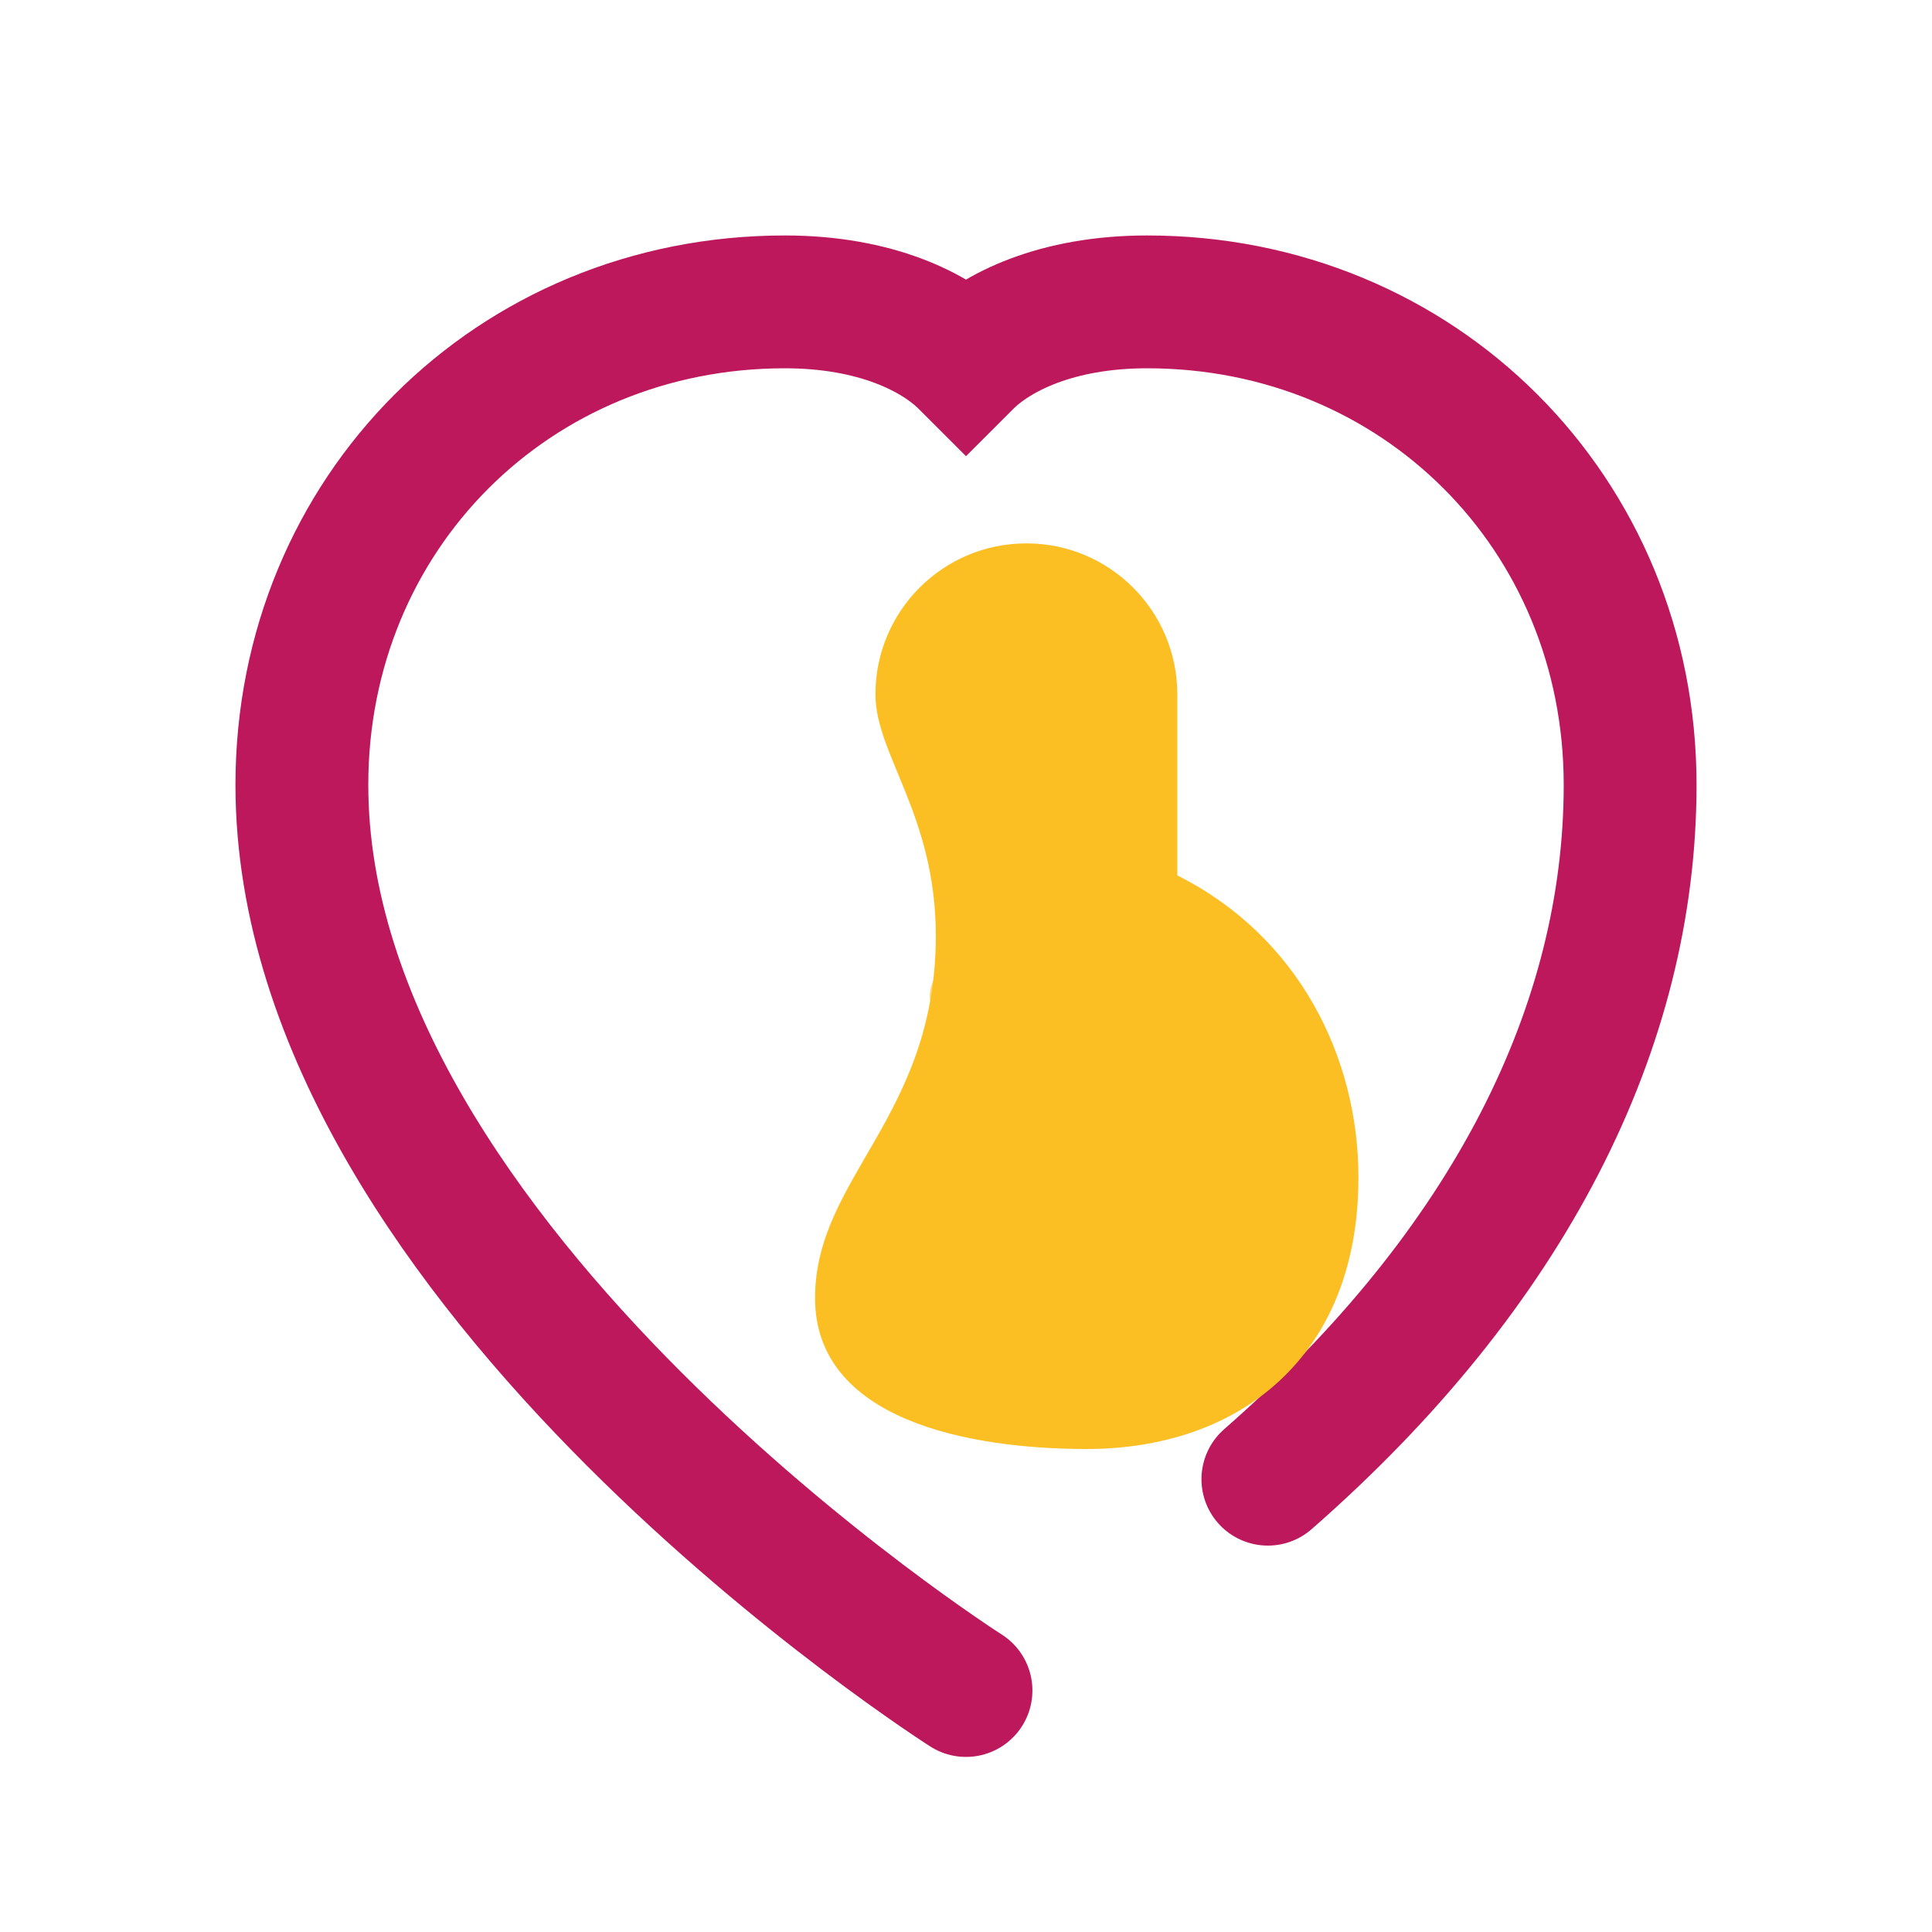
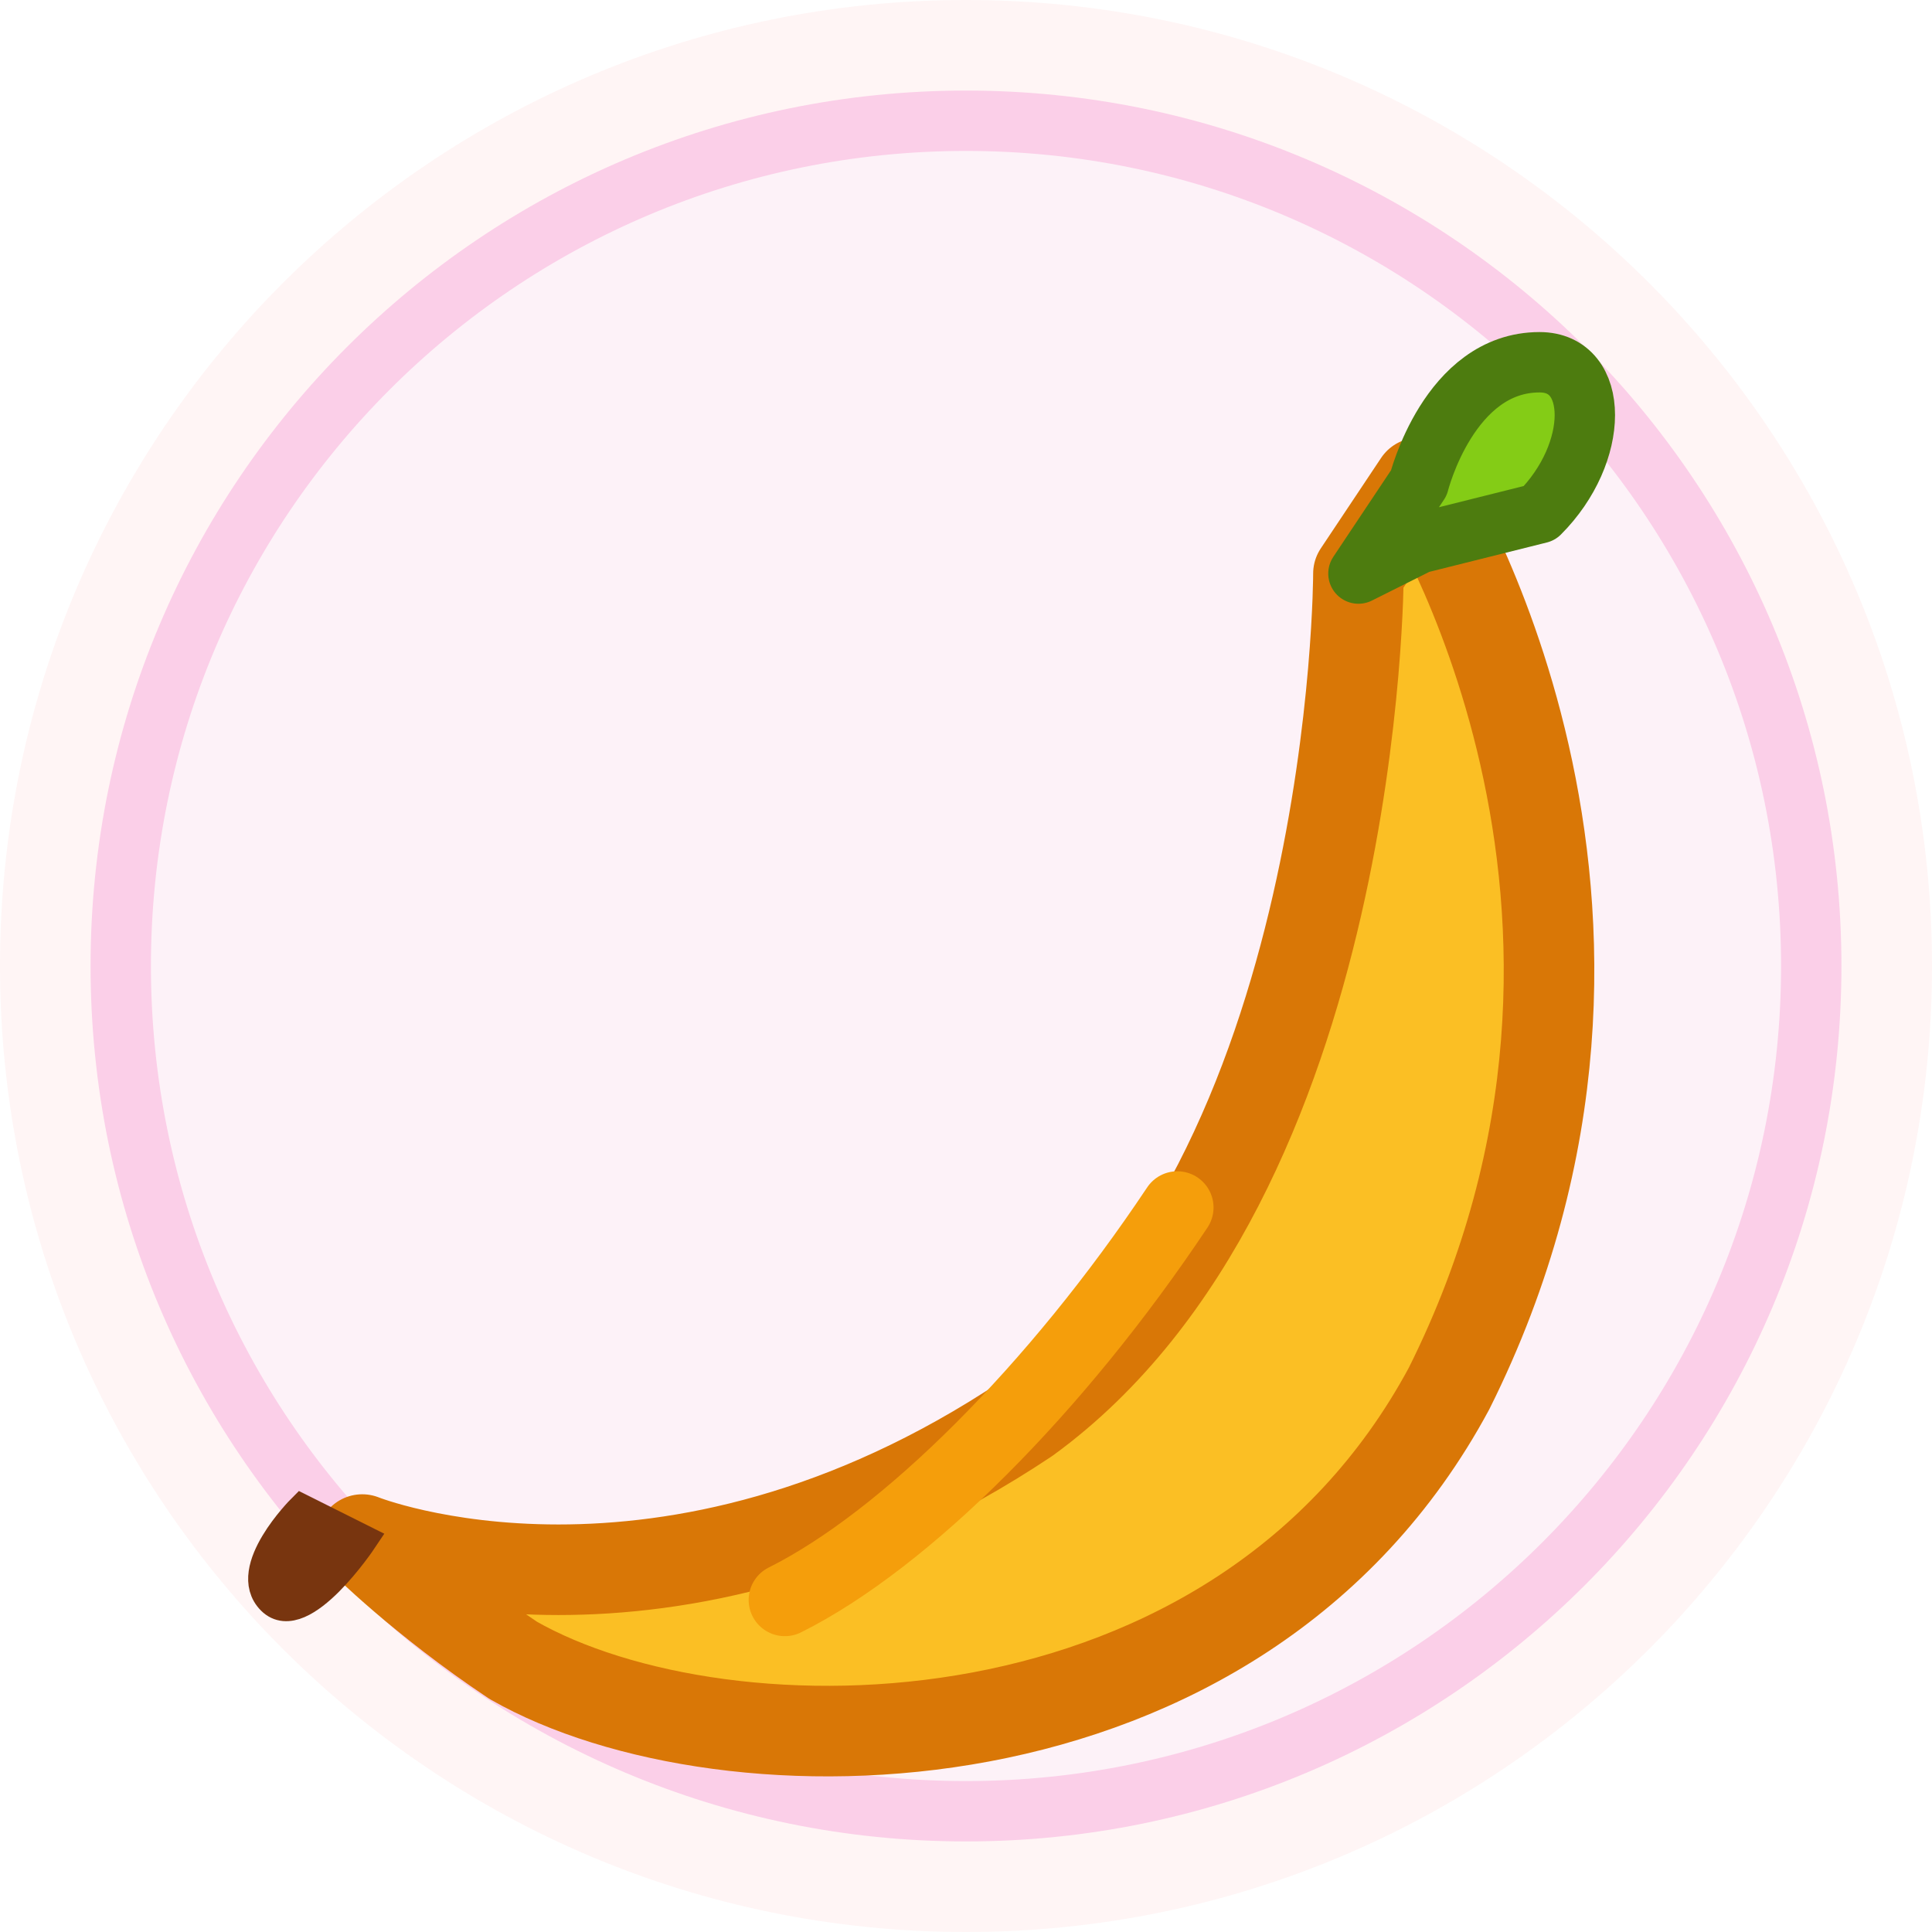
<svg xmlns="http://www.w3.org/2000/svg" width="32" height="32" viewBox="0 0 32 32" fill="none">
-   <path d="M16 28C16 28 5 21 5 13C5 8.5 8.5 5 13 5C14.5 5 15.5 5.5 16 6C16.5 5.5 17.5 5 19 5C23.5 5 27 8.5 27 13C27 17 25 21 21 24.5" stroke="#be185d" stroke-width="2.2" stroke-linecap="round" />
-   <path d="M19.5 11.5C19.5 10.119 18.381 9 17 9C15.619 9 14.5 10.119 14.5 11.5C14.5 12.5 15.5 13.5 15.5 15.5C15.5 18.5 13.5 19.5 13.5 21.5C13.5 23.5 16 24 18 24C20.5 24 22.5 22.5 22.5 19.5C22.5 17.5 21.5 15.5 19.5 14.5" fill="#fbbf24" />
-   <path d="M16 16.5C17 16.5 18 17.5 18 19" stroke="#fbbf24" stroke-width="1.2" stroke-linecap="round" opacity="0.6" />
+   <circle cx="16" cy="16" r="16" fill="#fff5f5" />
+   <circle cx="16" cy="16" r="14" fill="#fdf2f8" stroke="#fbcfe8" stroke-width="1" />
+   <g transform="translate(2, 2)">
+     <path d="M21.5 6C21.5 6 26 13 22 21C18.5 27.5 10 27.5 6.5 25.5C5 24.5 4 23.5 4 23.5C4 23.5 9 25.5 15 21.5C20.5 17.5 20.5 7.5 20.5 7.5L21.5 6Z" fill="#FBBF24" stroke="#D97706" stroke-width="1.5" stroke-linejoin="round" />
+     <path d="M20.5 7.5L21.5 6C21.5 6 22 4 23.5 4C24.5 4 24.5 5.5 23.5 6.5L21.5 7L20.5 7.5Z" fill="#84CC16" stroke="#4D7C0F" stroke-width="1" stroke-linejoin="round" />
+     <path d="M4 23.5C4 23.5 3 25 2.5 24.5C2 24 3 23 3 23L4 23.5Z" fill="#78350F" stroke="#78350F" stroke-width="0.5" />
+     <path d="M11 24.5C13 23.5 15.5 21 17.5 18" stroke="#F59E0B" stroke-width="1.2" stroke-linecap="round" />
+   </g>
</svg>
